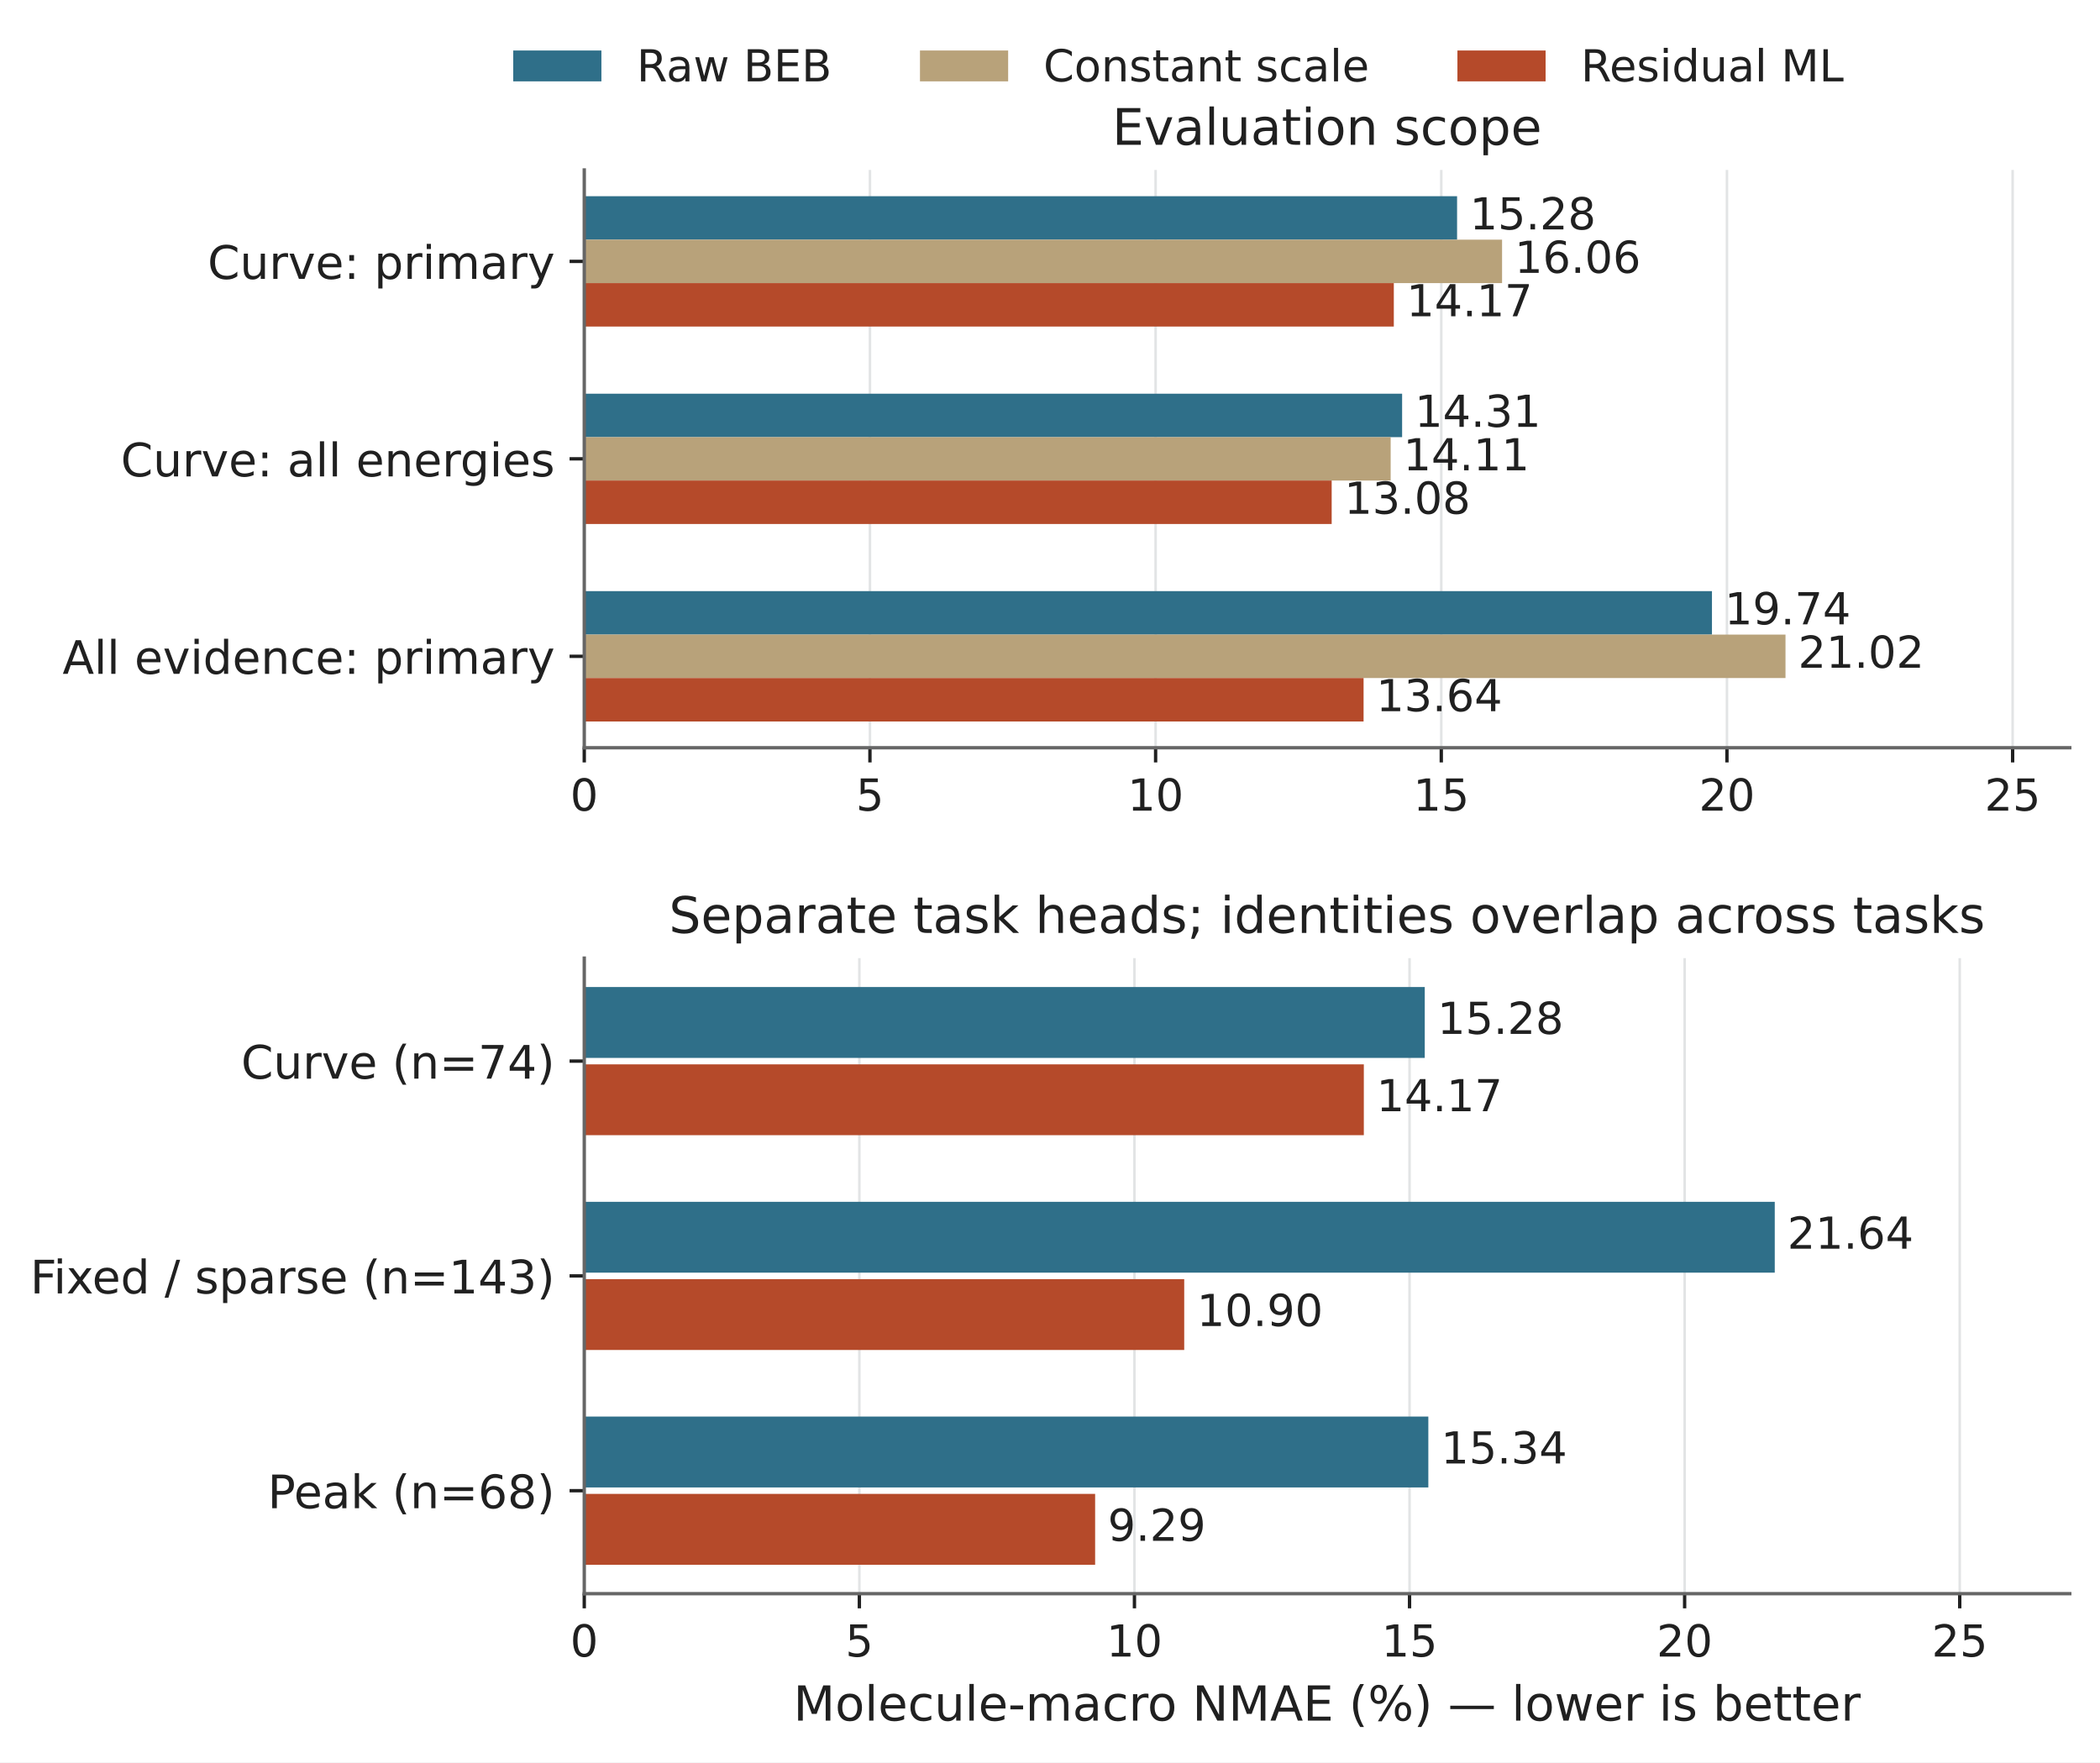
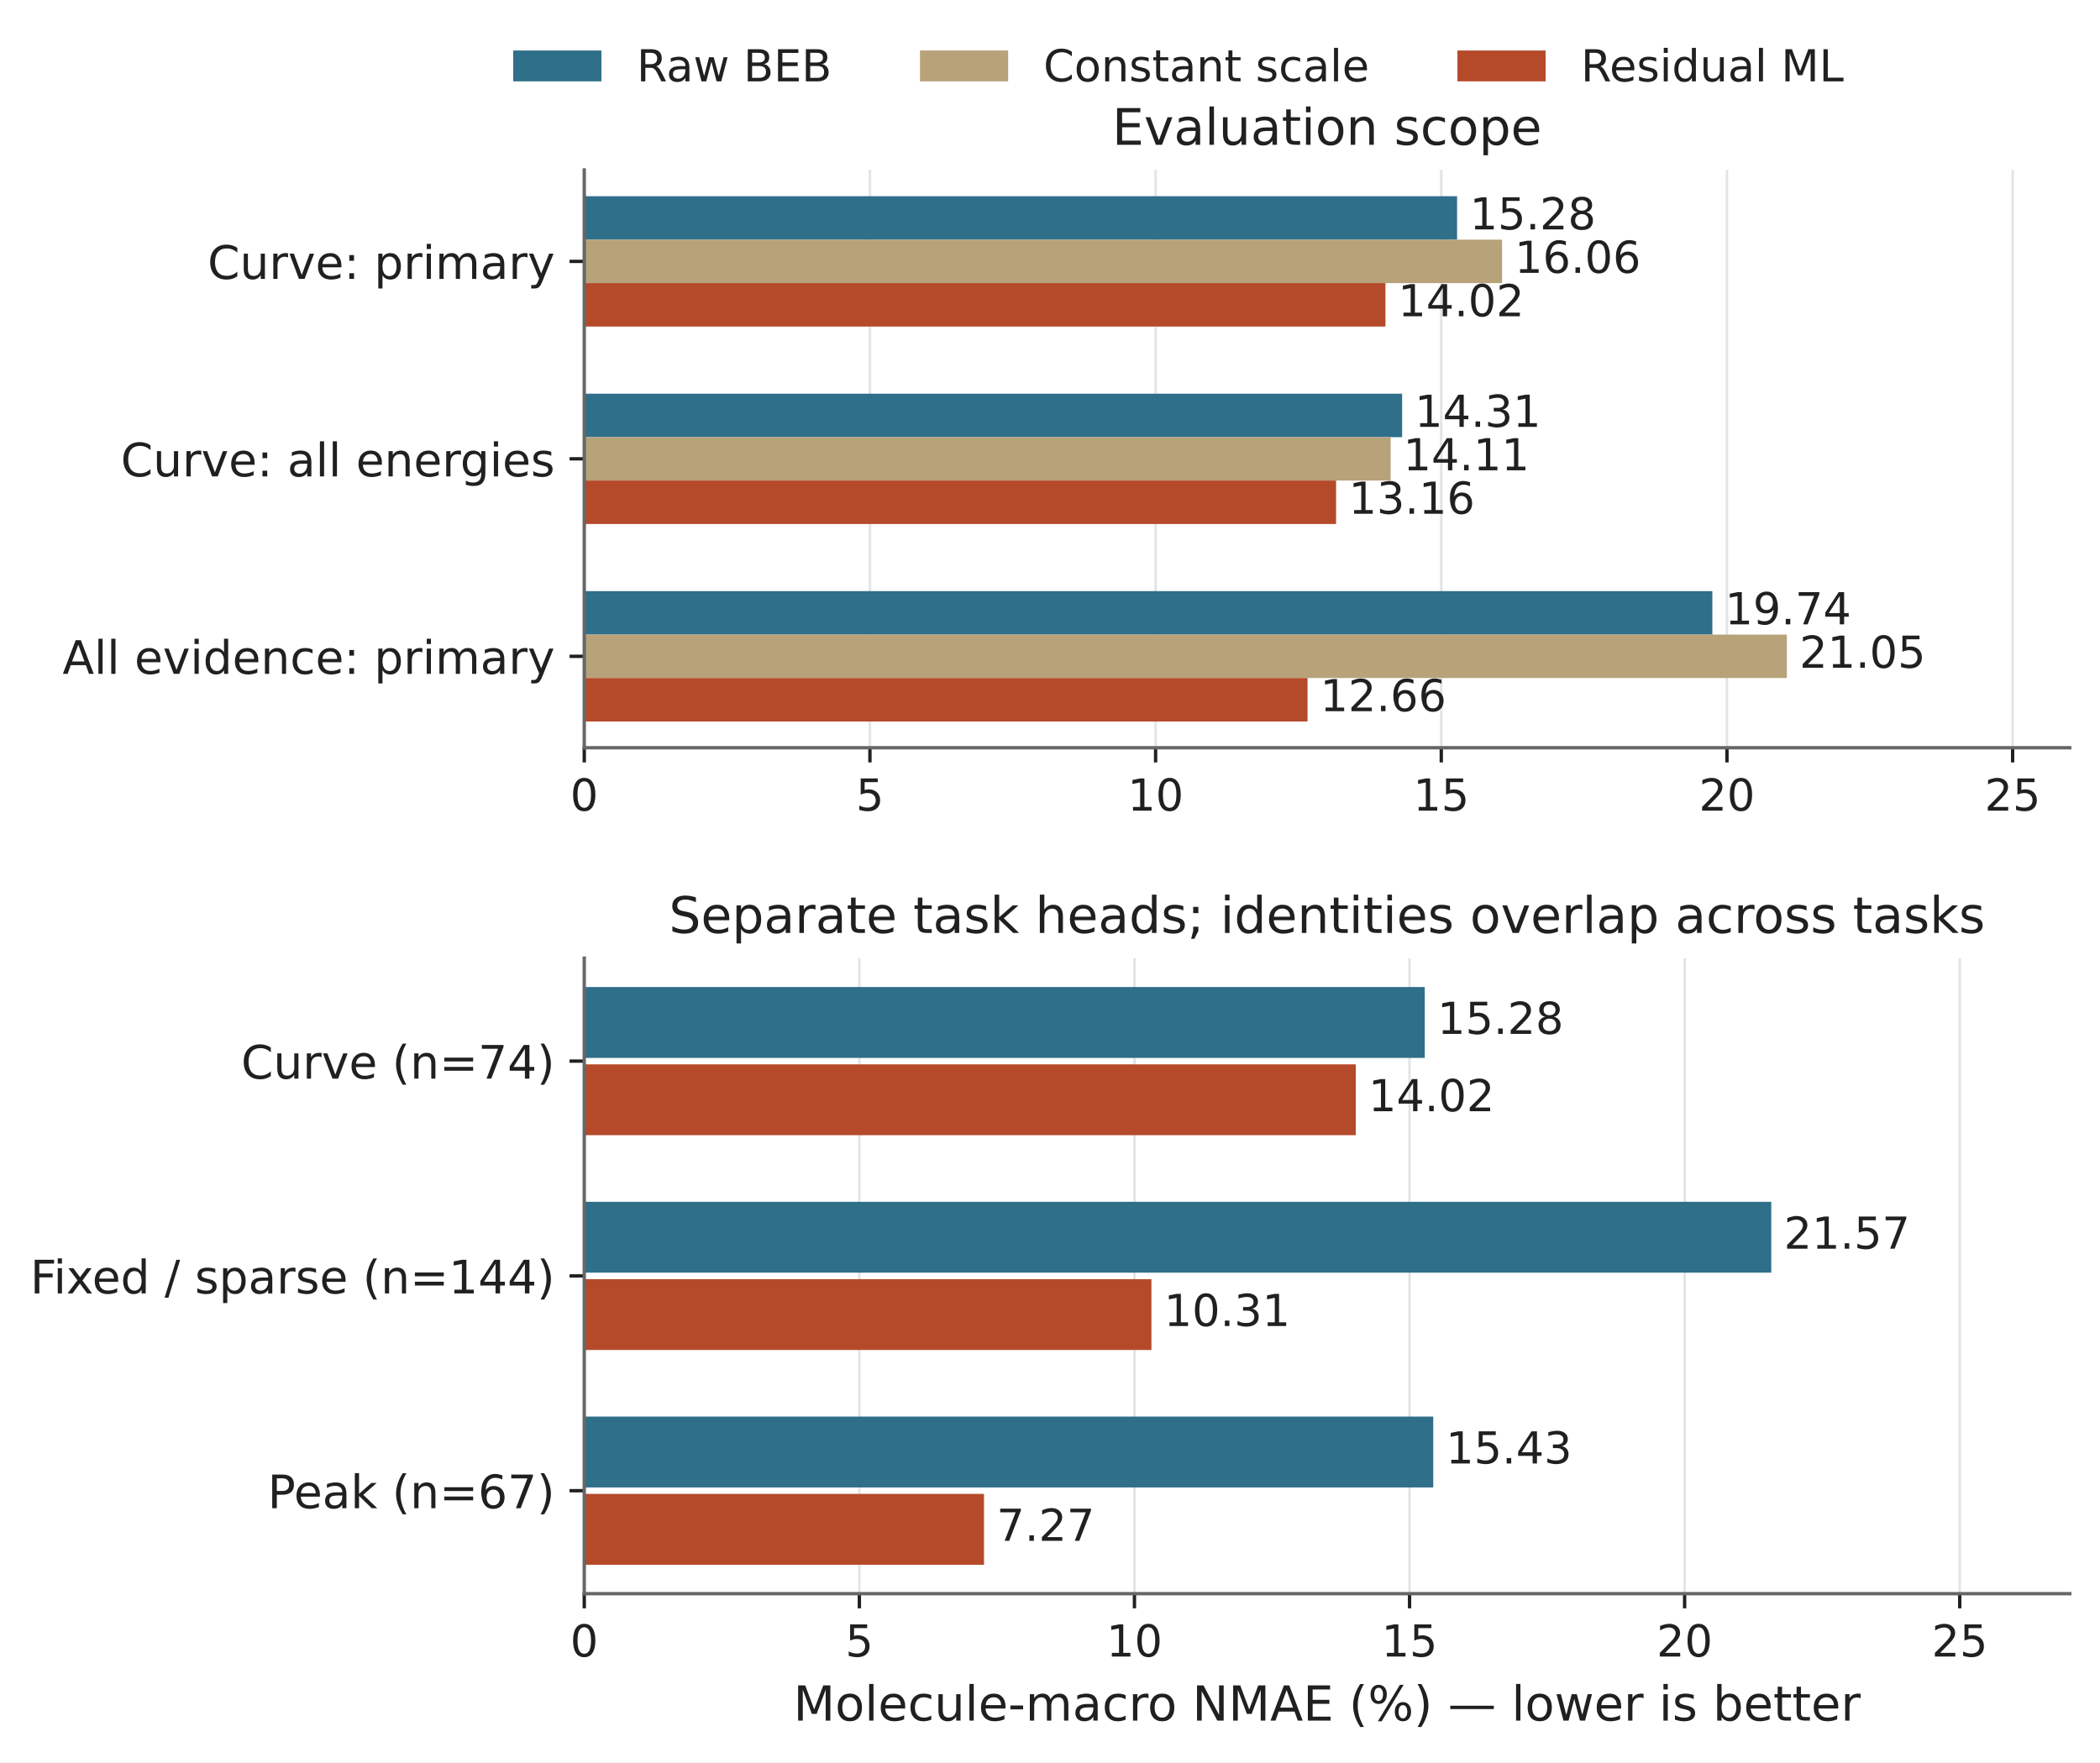
<svg xmlns="http://www.w3.org/2000/svg" xmlns:xlink="http://www.w3.org/1999/xlink" width="500.119pt" height="419.772pt" viewBox="0 0 500.119 419.772" version="1.1">
  <defs>
    <style type="text/css">*{stroke-linejoin: round; stroke-linecap: butt}</style>
  </defs>
  <g id="figure_1">
    <g id="patch_1">
      <path d="M 0 419.772  L 500.119 419.772  L 500.119 0  L 0 0  z " style="fill: #ffffff" />
    </g>
    <g id="axes_1">
      <g id="patch_2">
        <path d="M 139.143 178.09  L 492.919 178.09  L 492.919 40.481  L 139.143 40.481  z " style="fill: #ffffff" />
      </g>
      <g id="matplotlib.axis_1">
        <g id="xtick_1">
          <g id="line2d_1">
-             <path d="M 139.143 178.09  L 139.143 40.481  " clip-path="url(#pd25c24ad76)" style="fill: none; stroke: #e2e4e5; stroke-width: 0.6; stroke-linecap: square" />
+             <path d="M 139.143 178.09  L 139.143 40.481  " clip-path="url(#pb28ae13808)" style="fill: none; stroke: #e2e4e5; stroke-width: 0.6; stroke-linecap: square" />
          </g>
          <g id="line2d_2">
            <defs>
-               <path id="mb9a64d0f12" d="M 0 0  L 0 3.5  " style="stroke: #202020; stroke-width: 0.8" />
+               <path id="m0d3d7574c9" d="M 0 0  L 0 3.5  " style="stroke: #202020; stroke-width: 0.8" />
            </defs>
            <g>
-               <use xlink:href="#mb9a64d0f12" x="139.143" y="178.09" style="fill: #202020; stroke: #202020; stroke-width: 0.8" />
+               <use xlink:href="#m0d3d7574c9" x="139.143" y="178.09" style="fill: #202020; stroke: #202020; stroke-width: 0.8" />
            </g>
          </g>
          <g id="text_1">
            <text style="font-size: 10.5px; font-family: 'DejaVu Sans'; text-anchor: middle; fill: #202020" x="139.143" y="193.068" transform="rotate(-0 139.1428 193.0677)">0</text>
          </g>
        </g>
        <g id="xtick_2">
          <g id="line2d_3">
-             <path d="M 207.177 178.09  L 207.177 40.481  " clip-path="url(#pd25c24ad76)" style="fill: none; stroke: #e2e4e5; stroke-width: 0.6; stroke-linecap: square" />
+             <path d="M 207.177 178.09  L 207.177 40.481  " clip-path="url(#pb28ae13808)" style="fill: none; stroke: #e2e4e5; stroke-width: 0.6; stroke-linecap: square" />
          </g>
          <g id="line2d_4">
            <g>
-               <use xlink:href="#mb9a64d0f12" x="207.177" y="178.09" style="fill: #202020; stroke: #202020; stroke-width: 0.8" />
+               <use xlink:href="#m0d3d7574c9" x="207.177" y="178.09" style="fill: #202020; stroke: #202020; stroke-width: 0.8" />
            </g>
          </g>
          <g id="text_2">
            <text style="font-size: 10.5px; font-family: 'DejaVu Sans'; text-anchor: middle; fill: #202020" x="207.177" y="193.068" transform="rotate(-0 207.1767 193.0677)">5</text>
          </g>
        </g>
        <g id="xtick_3">
          <g id="line2d_5">
-             <path d="M 275.211 178.09  L 275.211 40.481  " clip-path="url(#pd25c24ad76)" style="fill: none; stroke: #e2e4e5; stroke-width: 0.6; stroke-linecap: square" />
+             <path d="M 275.211 178.09  L 275.211 40.481  " clip-path="url(#pb28ae13808)" style="fill: none; stroke: #e2e4e5; stroke-width: 0.6; stroke-linecap: square" />
          </g>
          <g id="line2d_6">
            <g>
-               <use xlink:href="#mb9a64d0f12" x="275.211" y="178.09" style="fill: #202020; stroke: #202020; stroke-width: 0.8" />
+               <use xlink:href="#m0d3d7574c9" x="275.211" y="178.09" style="fill: #202020; stroke: #202020; stroke-width: 0.8" />
            </g>
          </g>
          <g id="text_3">
            <text style="font-size: 10.5px; font-family: 'DejaVu Sans'; text-anchor: middle; fill: #202020" x="275.211" y="193.068" transform="rotate(-0 275.2106 193.0677)">10</text>
          </g>
        </g>
        <g id="xtick_4">
          <g id="line2d_7">
-             <path d="M 343.244 178.09  L 343.244 40.481  " clip-path="url(#pd25c24ad76)" style="fill: none; stroke: #e2e4e5; stroke-width: 0.6; stroke-linecap: square" />
+             <path d="M 343.244 178.09  L 343.244 40.481  " clip-path="url(#pb28ae13808)" style="fill: none; stroke: #e2e4e5; stroke-width: 0.6; stroke-linecap: square" />
          </g>
          <g id="line2d_8">
            <g>
-               <use xlink:href="#mb9a64d0f12" x="343.244" y="178.09" style="fill: #202020; stroke: #202020; stroke-width: 0.8" />
+               <use xlink:href="#m0d3d7574c9" x="343.244" y="178.09" style="fill: #202020; stroke: #202020; stroke-width: 0.8" />
            </g>
          </g>
          <g id="text_4">
            <text style="font-size: 10.5px; font-family: 'DejaVu Sans'; text-anchor: middle; fill: #202020" x="343.244" y="193.068" transform="rotate(-0 343.2445 193.0677)">15</text>
          </g>
        </g>
        <g id="xtick_5">
          <g id="line2d_9">
-             <path d="M 411.278 178.09  L 411.278 40.481  " clip-path="url(#pd25c24ad76)" style="fill: none; stroke: #e2e4e5; stroke-width: 0.6; stroke-linecap: square" />
+             <path d="M 411.278 178.09  L 411.278 40.481  " clip-path="url(#pb28ae13808)" style="fill: none; stroke: #e2e4e5; stroke-width: 0.6; stroke-linecap: square" />
          </g>
          <g id="line2d_10">
            <g>
-               <use xlink:href="#mb9a64d0f12" x="411.278" y="178.09" style="fill: #202020; stroke: #202020; stroke-width: 0.8" />
+               <use xlink:href="#m0d3d7574c9" x="411.278" y="178.09" style="fill: #202020; stroke: #202020; stroke-width: 0.8" />
            </g>
          </g>
          <g id="text_5">
            <text style="font-size: 10.5px; font-family: 'DejaVu Sans'; text-anchor: middle; fill: #202020" x="411.278" y="193.068" transform="rotate(-0 411.2784 193.0677)">20</text>
          </g>
        </g>
        <g id="xtick_6">
          <g id="line2d_11">
-             <path d="M 479.312 178.09  L 479.312 40.481  " clip-path="url(#pd25c24ad76)" style="fill: none; stroke: #e2e4e5; stroke-width: 0.6; stroke-linecap: square" />
+             <path d="M 479.312 178.09  L 479.312 40.481  " clip-path="url(#pb28ae13808)" style="fill: none; stroke: #e2e4e5; stroke-width: 0.6; stroke-linecap: square" />
          </g>
          <g id="line2d_12">
            <g>
-               <use xlink:href="#mb9a64d0f12" x="479.312" y="178.09" style="fill: #202020; stroke: #202020; stroke-width: 0.8" />
+               <use xlink:href="#m0d3d7574c9" x="479.312" y="178.09" style="fill: #202020; stroke: #202020; stroke-width: 0.8" />
            </g>
          </g>
          <g id="text_6">
            <text style="font-size: 10.5px; font-family: 'DejaVu Sans'; text-anchor: middle; fill: #202020" x="479.312" y="193.068" transform="rotate(-0 479.3123 193.0677)">25</text>
          </g>
        </g>
      </g>
      <g id="matplotlib.axis_2">
        <g id="ytick_1">
          <g id="line2d_13">
            <defs>
-               <path id="m45966c750b" d="M 0 0  L -3.5 0  " style="stroke: #202020; stroke-width: 0.8" />
+               <path id="mb470e62942" d="M 0 0  L -3.5 0  " style="stroke: #202020; stroke-width: 0.8" />
            </defs>
            <g>
-               <use xlink:href="#m45966c750b" x="139.143" y="62.256" style="fill: #202020; stroke: #202020; stroke-width: 0.8" />
+               <use xlink:href="#mb470e62942" x="139.143" y="62.256" style="fill: #202020; stroke: #202020; stroke-width: 0.8" />
            </g>
          </g>
          <g id="text_7">
            <text style="font-size: 11px; font-family: 'DejaVu Sans'; text-anchor: end; fill: #202020" x="132.143" y="66.435" transform="rotate(-0 132.1428 66.43466)">Curve: primary</text>
          </g>
        </g>
        <g id="ytick_2">
          <g id="line2d_14">
            <g>
-               <use xlink:href="#m45966c750b" x="139.143" y="109.285" style="fill: #202020; stroke: #202020; stroke-width: 0.8" />
+               <use xlink:href="#mb470e62942" x="139.143" y="109.285" style="fill: #202020; stroke: #202020; stroke-width: 0.8" />
            </g>
          </g>
          <g id="text_8">
            <text style="font-size: 11px; font-family: 'DejaVu Sans'; text-anchor: end; fill: #202020" x="132.143" y="113.465" transform="rotate(-0 132.1428 113.4646)">Curve: all energies</text>
          </g>
        </g>
        <g id="ytick_3">
          <g id="line2d_15">
            <g>
-               <use xlink:href="#m45966c750b" x="139.143" y="156.315" style="fill: #202020; stroke: #202020; stroke-width: 0.8" />
+               <use xlink:href="#mb470e62942" x="139.143" y="156.315" style="fill: #202020; stroke: #202020; stroke-width: 0.8" />
            </g>
          </g>
          <g id="text_9">
            <text style="font-size: 11px; font-family: 'DejaVu Sans'; text-anchor: end; fill: #202020" x="132.143" y="160.494" transform="rotate(-0 132.1428 160.4945)">All evidence: primary</text>
          </g>
        </g>
      </g>
      <g id="patch_3">
-         <path d="M 139.143 46.736  L 347.006 46.736  L 347.006 57.082  L 139.143 57.082  z " clip-path="url(#pd25c24ad76)" style="fill: #2f6f89" />
+         <path d="M 139.143 46.736  L 347.006 46.736  L 347.006 57.082  L 139.143 57.082  z " clip-path="url(#pb28ae13808)" style="fill: #2f6f89" />
      </g>
      <g id="patch_4">
-         <path d="M 139.143 93.766  L 333.917 93.766  L 333.917 104.112  L 139.143 104.112  z " clip-path="url(#pd25c24ad76)" style="fill: #2f6f89" />
+         <path d="M 139.143 93.766  L 333.917 93.766  L 333.917 104.112  L 139.143 104.112  z " clip-path="url(#pb28ae13808)" style="fill: #2f6f89" />
      </g>
      <g id="patch_5">
-         <path d="M 139.143 140.795  L 407.707 140.795  L 407.707 151.142  L 139.143 151.142  z " clip-path="url(#pd25c24ad76)" style="fill: #2f6f89" />
+         <path d="M 139.143 140.795  L 407.802 140.795  L 407.802 151.142  L 139.143 151.142  z " clip-path="url(#pb28ae13808)" style="fill: #2f6f89" />
      </g>
      <g id="patch_6">
-         <path d="M 139.143 57.082  L 357.72 57.082  L 357.72 67.429  L 139.143 67.429  z " clip-path="url(#pd25c24ad76)" style="fill: #b8a27a" />
+         <path d="M 139.143 57.082  L 357.72 57.082  L 357.72 67.429  L 139.143 67.429  z " clip-path="url(#pb28ae13808)" style="fill: #b8a27a" />
      </g>
      <g id="patch_7">
-         <path d="M 139.143 104.112  L 331.189 104.112  L 331.189 114.459  L 139.143 114.459  z " clip-path="url(#pd25c24ad76)" style="fill: #b8a27a" />
+         <path d="M 139.143 104.112  L 331.189 104.112  L 331.189 114.459  L 139.143 114.459  z " clip-path="url(#pb28ae13808)" style="fill: #b8a27a" />
      </g>
      <g id="patch_8">
-         <path d="M 139.143 151.142  L 425.219 151.142  L 425.219 161.489  L 139.143 161.489  z " clip-path="url(#pd25c24ad76)" style="fill: #b8a27a" />
+         <path d="M 139.143 151.142  L 425.547 151.142  L 425.547 161.489  L 139.143 161.489  z " clip-path="url(#pb28ae13808)" style="fill: #b8a27a" />
      </g>
      <g id="patch_9">
-         <path d="M 139.143 67.429  L 331.939 67.429  L 331.939 77.775  L 139.143 77.775  z " clip-path="url(#pd25c24ad76)" style="fill: #b54a2a" />
+         <path d="M 139.143 67.429  L 329.95 67.429  L 329.95 77.775  L 139.143 77.775  z " clip-path="url(#pb28ae13808)" style="fill: #b54a2a" />
      </g>
      <g id="patch_10">
-         <path d="M 139.143 114.459  L 317.142 114.459  L 317.142 124.805  L 139.143 124.805  z " clip-path="url(#pd25c24ad76)" style="fill: #b54a2a" />
+         <path d="M 139.143 114.459  L 318.19 114.459  L 318.19 124.805  L 139.143 124.805  z " clip-path="url(#pb28ae13808)" style="fill: #b54a2a" />
      </g>
      <g id="patch_11">
-         <path d="M 139.143 161.489  L 324.738 161.489  L 324.738 171.835  L 139.143 171.835  z " clip-path="url(#pd25c24ad76)" style="fill: #b54a2a" />
+         <path d="M 139.143 161.489  L 311.393 161.489  L 311.393 171.835  L 139.143 171.835  z " clip-path="url(#pb28ae13808)" style="fill: #b54a2a" />
      </g>
      <g id="patch_12">
        <path d="M 139.143 178.09  L 139.143 40.481  " style="fill: none; stroke: #666666; stroke-width: 0.8; stroke-linejoin: miter; stroke-linecap: square" />
      </g>
      <g id="patch_13">
        <path d="M 139.143 178.09  L 492.919 178.09  " style="fill: none; stroke: #666666; stroke-width: 0.8; stroke-linejoin: miter; stroke-linecap: square" />
      </g>
      <g id="text_10">
        <text style="font-size: 10.5px; font-family: 'DejaVu Sans'; text-anchor: start; fill: #202020" x="350.006" y="54.636" transform="rotate(-0 350.0058 54.63647)">15.28</text>
      </g>
      <g id="text_11">
        <text style="font-size: 10.5px; font-family: 'DejaVu Sans'; text-anchor: start; fill: #202020" x="336.917" y="101.666" transform="rotate(-0 336.9167 101.6664)">14.31</text>
      </g>
      <g id="text_12">
-         <text style="font-size: 10.5px; font-family: 'DejaVu Sans'; text-anchor: start; fill: #202020" x="410.707" y="148.696" transform="rotate(-0 410.7071 148.6963)">19.74</text>
+         <text style="font-size: 10.5px; font-family: 'DejaVu Sans'; text-anchor: start; fill: #202020" x="410.802" y="148.696" transform="rotate(-0 410.8016 148.6963)">19.74</text>
      </g>
      <g id="text_13">
        <text style="font-size: 10.5px; font-family: 'DejaVu Sans'; text-anchor: start; fill: #202020" x="360.72" y="64.983" transform="rotate(-0 360.7201 64.98305)">16.06</text>
      </g>
      <g id="text_14">
        <text style="font-size: 10.5px; font-family: 'DejaVu Sans'; text-anchor: start; fill: #202020" x="334.189" y="112.013" transform="rotate(-0 334.1891 112.013)">14.11</text>
      </g>
      <g id="text_15">
-         <text style="font-size: 10.5px; font-family: 'DejaVu Sans'; text-anchor: start; fill: #202020" x="428.219" y="159.043" transform="rotate(-0 428.2189 159.0429)">21.02</text>
+         <text style="font-size: 10.5px; font-family: 'DejaVu Sans'; text-anchor: start; fill: #202020" x="428.547" y="159.043" transform="rotate(-0 428.5467 159.0429)">21.05</text>
      </g>
      <g id="text_16">
-         <text style="font-size: 10.5px; font-family: 'DejaVu Sans'; text-anchor: start; fill: #202020" x="334.939" y="75.33" transform="rotate(-0 334.9386 75.32964)">14.17</text>
+         <text style="font-size: 10.5px; font-family: 'DejaVu Sans'; text-anchor: start; fill: #202020" x="332.95" y="75.33" transform="rotate(-0 332.9502 75.32964)">14.02</text>
      </g>
      <g id="text_17">
-         <text style="font-size: 10.5px; font-family: 'DejaVu Sans'; text-anchor: start; fill: #202020" x="320.142" y="122.36" transform="rotate(-0 320.1419 122.3595)">13.08</text>
+         <text style="font-size: 10.5px; font-family: 'DejaVu Sans'; text-anchor: start; fill: #202020" x="321.19" y="122.36" transform="rotate(-0 321.1899 122.3595)">13.16</text>
      </g>
      <g id="text_18">
-         <text style="font-size: 10.5px; font-family: 'DejaVu Sans'; text-anchor: start; fill: #202020" x="327.738" y="169.389" transform="rotate(-0 327.7379 169.3895)">13.64</text>
+         <text style="font-size: 10.5px; font-family: 'DejaVu Sans'; text-anchor: start; fill: #202020" x="314.393" y="169.389" transform="rotate(-0 314.3926 169.3895)">12.66</text>
      </g>
      <g id="text_19">
        <text style="font-size: 12px; font-family: 'DejaVu Sans'; text-anchor: middle; fill: #202020" x="316.031" y="34.481" transform="rotate(-0 316.0309 34.48067)">Evaluation scope</text>
      </g>
      <g id="legend_1">
        <g id="patch_14">
          <path d="M 122.227 19.378  L 143.227 19.378  L 143.227 12.028  L 122.227 12.028  z " style="fill: #2f6f89" />
        </g>
        <g id="text_20">
          <text style="font-size: 10.5px; font-family: 'DejaVu Sans'; text-anchor: start; fill: #202020" x="151.627" y="19.378" transform="rotate(-0 151.6272 19.37836)">Raw BEB</text>
        </g>
        <g id="patch_15">
          <path d="M 219.093 19.378  L 240.093 19.378  L 240.093 12.028  L 219.093 12.028  z " style="fill: #b8a27a" />
        </g>
        <g id="text_21">
          <text style="font-size: 10.5px; font-family: 'DejaVu Sans'; text-anchor: start; fill: #202020" x="248.493" y="19.378" transform="rotate(-0 248.493 19.37836)">Constant scale</text>
        </g>
        <g id="patch_16">
          <path d="M 347.088 19.378  L 368.088 19.378  L 368.088 12.028  L 347.088 12.028  z " style="fill: #b54a2a" />
        </g>
        <g id="text_22">
          <text style="font-size: 10.5px; font-family: 'DejaVu Sans'; text-anchor: start; fill: #202020" x="376.488" y="19.378" transform="rotate(-0 376.488 19.37836)">Residual ML</text>
        </g>
      </g>
    </g>
    <g id="axes_2">
      <g id="patch_17">
        <path d="M 139.143 379.571  L 492.919 379.571  L 492.919 228.2  L 139.143 228.2  z " style="fill: #ffffff" />
      </g>
      <g id="matplotlib.axis_3">
        <g id="xtick_7">
          <g id="line2d_16">
-             <path d="M 139.143 379.571  L 139.143 228.2  " clip-path="url(#p2de50b03fd)" style="fill: none; stroke: #e2e4e5; stroke-width: 0.6; stroke-linecap: square" />
+             <path d="M 139.143 379.571  L 139.143 228.2  " clip-path="url(#pf5f6b10da3)" style="fill: none; stroke: #e2e4e5; stroke-width: 0.6; stroke-linecap: square" />
          </g>
          <g id="line2d_17">
            <g>
-               <use xlink:href="#mb9a64d0f12" x="139.143" y="379.571" style="fill: #202020; stroke: #202020; stroke-width: 0.8" />
+               <use xlink:href="#m0d3d7574c9" x="139.143" y="379.571" style="fill: #202020; stroke: #202020; stroke-width: 0.8" />
            </g>
          </g>
          <g id="text_23">
            <text style="font-size: 10.5px; font-family: 'DejaVu Sans'; text-anchor: middle; fill: #202020" x="139.143" y="394.548" transform="rotate(-0 139.1428 394.5482)">0</text>
          </g>
        </g>
        <g id="xtick_8">
          <g id="line2d_18">
-             <path d="M 204.657 379.571  L 204.657 228.2  " clip-path="url(#p2de50b03fd)" style="fill: none; stroke: #e2e4e5; stroke-width: 0.6; stroke-linecap: square" />
+             <path d="M 204.657 379.571  L 204.657 228.2  " clip-path="url(#pf5f6b10da3)" style="fill: none; stroke: #e2e4e5; stroke-width: 0.6; stroke-linecap: square" />
          </g>
          <g id="line2d_19">
            <g>
-               <use xlink:href="#mb9a64d0f12" x="204.657" y="379.571" style="fill: #202020; stroke: #202020; stroke-width: 0.8" />
+               <use xlink:href="#m0d3d7574c9" x="204.657" y="379.571" style="fill: #202020; stroke: #202020; stroke-width: 0.8" />
            </g>
          </g>
          <g id="text_24">
            <text style="font-size: 10.5px; font-family: 'DejaVu Sans'; text-anchor: middle; fill: #202020" x="204.657" y="394.548" transform="rotate(-0 204.6569 394.5482)">5</text>
          </g>
        </g>
        <g id="xtick_9">
          <g id="line2d_20">
-             <path d="M 270.171 379.571  L 270.171 228.2  " clip-path="url(#p2de50b03fd)" style="fill: none; stroke: #e2e4e5; stroke-width: 0.6; stroke-linecap: square" />
+             <path d="M 270.171 379.571  L 270.171 228.2  " clip-path="url(#pf5f6b10da3)" style="fill: none; stroke: #e2e4e5; stroke-width: 0.6; stroke-linecap: square" />
          </g>
          <g id="line2d_21">
            <g>
-               <use xlink:href="#mb9a64d0f12" x="270.171" y="379.571" style="fill: #202020; stroke: #202020; stroke-width: 0.8" />
+               <use xlink:href="#m0d3d7574c9" x="270.171" y="379.571" style="fill: #202020; stroke: #202020; stroke-width: 0.8" />
            </g>
          </g>
          <g id="text_25">
            <text style="font-size: 10.5px; font-family: 'DejaVu Sans'; text-anchor: middle; fill: #202020" x="270.171" y="394.548" transform="rotate(-0 270.1711 394.5482)">10</text>
          </g>
        </g>
        <g id="xtick_10">
          <g id="line2d_22">
-             <path d="M 335.685 379.571  L 335.685 228.2  " clip-path="url(#p2de50b03fd)" style="fill: none; stroke: #e2e4e5; stroke-width: 0.6; stroke-linecap: square" />
+             <path d="M 335.685 379.571  L 335.685 228.2  " clip-path="url(#pf5f6b10da3)" style="fill: none; stroke: #e2e4e5; stroke-width: 0.6; stroke-linecap: square" />
          </g>
          <g id="line2d_23">
            <g>
-               <use xlink:href="#mb9a64d0f12" x="335.685" y="379.571" style="fill: #202020; stroke: #202020; stroke-width: 0.8" />
+               <use xlink:href="#m0d3d7574c9" x="335.685" y="379.571" style="fill: #202020; stroke: #202020; stroke-width: 0.8" />
            </g>
          </g>
          <g id="text_26">
            <text style="font-size: 10.5px; font-family: 'DejaVu Sans'; text-anchor: middle; fill: #202020" x="335.685" y="394.548" transform="rotate(-0 335.6852 394.5482)">15</text>
          </g>
        </g>
        <g id="xtick_11">
          <g id="line2d_24">
-             <path d="M 401.199 379.571  L 401.199 228.2  " clip-path="url(#p2de50b03fd)" style="fill: none; stroke: #e2e4e5; stroke-width: 0.6; stroke-linecap: square" />
+             <path d="M 401.199 379.571  L 401.199 228.2  " clip-path="url(#pf5f6b10da3)" style="fill: none; stroke: #e2e4e5; stroke-width: 0.6; stroke-linecap: square" />
          </g>
          <g id="line2d_25">
            <g>
-               <use xlink:href="#mb9a64d0f12" x="401.199" y="379.571" style="fill: #202020; stroke: #202020; stroke-width: 0.8" />
+               <use xlink:href="#m0d3d7574c9" x="401.199" y="379.571" style="fill: #202020; stroke: #202020; stroke-width: 0.8" />
            </g>
          </g>
          <g id="text_27">
            <text style="font-size: 10.5px; font-family: 'DejaVu Sans'; text-anchor: middle; fill: #202020" x="401.199" y="394.548" transform="rotate(-0 401.1993 394.5482)">20</text>
          </g>
        </g>
        <g id="xtick_12">
          <g id="line2d_26">
-             <path d="M 466.713 379.571  L 466.713 228.2  " clip-path="url(#p2de50b03fd)" style="fill: none; stroke: #e2e4e5; stroke-width: 0.6; stroke-linecap: square" />
+             <path d="M 466.713 379.571  L 466.713 228.2  " clip-path="url(#pf5f6b10da3)" style="fill: none; stroke: #e2e4e5; stroke-width: 0.6; stroke-linecap: square" />
          </g>
          <g id="line2d_27">
            <g>
-               <use xlink:href="#mb9a64d0f12" x="466.713" y="379.571" style="fill: #202020; stroke: #202020; stroke-width: 0.8" />
+               <use xlink:href="#m0d3d7574c9" x="466.713" y="379.571" style="fill: #202020; stroke: #202020; stroke-width: 0.8" />
            </g>
          </g>
          <g id="text_28">
            <text style="font-size: 10.5px; font-family: 'DejaVu Sans'; text-anchor: middle; fill: #202020" x="466.713" y="394.548" transform="rotate(-0 466.7134 394.5482)">25</text>
          </g>
        </g>
        <g id="text_29">
          <text style="font-size: 11.5px; font-family: 'DejaVu Sans'; text-anchor: middle; fill: #202020" x="316.031" y="409.809" transform="rotate(-0 316.0309 409.8089)">Molecule-macro NMAE (%) — lower is better</text>
        </g>
      </g>
      <g id="matplotlib.axis_4">
        <g id="ytick_4">
          <g id="line2d_28">
            <g>
-               <use xlink:href="#m45966c750b" x="139.143" y="252.729" style="fill: #202020; stroke: #202020; stroke-width: 0.8" />
+               <use xlink:href="#mb470e62942" x="139.143" y="252.729" style="fill: #202020; stroke: #202020; stroke-width: 0.8" />
            </g>
          </g>
          <g id="text_30">
            <text style="font-size: 11px; font-family: 'DejaVu Sans'; text-anchor: end; fill: #202020" x="132.143" y="256.908" transform="rotate(-0 132.1428 256.9082)">Curve (n=74)</text>
          </g>
        </g>
        <g id="ytick_5">
          <g id="line2d_29">
            <g>
-               <use xlink:href="#m45966c750b" x="139.143" y="303.885" style="fill: #202020; stroke: #202020; stroke-width: 0.8" />
+               <use xlink:href="#mb470e62942" x="139.143" y="303.885" style="fill: #202020; stroke: #202020; stroke-width: 0.8" />
            </g>
          </g>
          <g id="text_31">
-             <text style="font-size: 11px; font-family: 'DejaVu Sans'; text-anchor: end; fill: #202020" x="132.143" y="308.065" transform="rotate(-0 132.1428 308.0646)">Fixed / sparse (n=143)</text>
+             <text style="font-size: 11px; font-family: 'DejaVu Sans'; text-anchor: end; fill: #202020" x="132.143" y="308.065" transform="rotate(-0 132.1428 308.0646)">Fixed / sparse (n=144)</text>
          </g>
        </g>
        <g id="ytick_6">
          <g id="line2d_30">
            <g>
-               <use xlink:href="#m45966c750b" x="139.143" y="355.041" style="fill: #202020; stroke: #202020; stroke-width: 0.8" />
+               <use xlink:href="#mb470e62942" x="139.143" y="355.041" style="fill: #202020; stroke: #202020; stroke-width: 0.8" />
            </g>
          </g>
          <g id="text_32">
-             <text style="font-size: 11px; font-family: 'DejaVu Sans'; text-anchor: end; fill: #202020" x="132.143" y="359.221" transform="rotate(-0 132.1428 359.2205)">Peak (n=68)</text>
+             <text style="font-size: 11px; font-family: 'DejaVu Sans'; text-anchor: end; fill: #202020" x="132.143" y="359.221" transform="rotate(-0 132.1428 359.2205)">Peak (n=67)</text>
          </g>
        </g>
      </g>
      <g id="patch_18">
-         <path d="M 139.143 235.081  L 339.307 235.081  L 339.307 251.962  L 139.143 251.962  z " clip-path="url(#p2de50b03fd)" style="fill: #2f6f89" />
+         <path d="M 139.143 235.081  L 339.307 235.081  L 339.307 251.962  L 139.143 251.962  z " clip-path="url(#pf5f6b10da3)" style="fill: #2f6f89" />
      </g>
      <g id="patch_19">
-         <path d="M 139.143 286.237  L 422.662 286.237  L 422.662 303.118  L 139.143 303.118  z " clip-path="url(#p2de50b03fd)" style="fill: #2f6f89" />
+         <path d="M 139.143 286.237  L 421.831 286.237  L 421.831 303.118  L 139.143 303.118  z " clip-path="url(#pf5f6b10da3)" style="fill: #2f6f89" />
      </g>
      <g id="patch_20">
-         <path d="M 139.143 337.393  L 340.161 337.393  L 340.161 354.274  L 139.143 354.274  z " clip-path="url(#p2de50b03fd)" style="fill: #2f6f89" />
+         <path d="M 139.143 337.393  L 341.331 337.393  L 341.331 354.274  L 139.143 354.274  z " clip-path="url(#pf5f6b10da3)" style="fill: #2f6f89" />
      </g>
      <g id="patch_21">
-         <path d="M 139.143 253.497  L 324.798 253.497  L 324.798 270.378  L 139.143 270.378  z " clip-path="url(#p2de50b03fd)" style="fill: #b54a2a" />
+         <path d="M 139.143 253.497  L 322.883 253.497  L 322.883 270.378  L 139.143 270.378  z " clip-path="url(#pf5f6b10da3)" style="fill: #b54a2a" />
      </g>
      <g id="patch_22">
-         <path d="M 139.143 304.653  L 282.024 304.653  L 282.024 321.534  L 139.143 321.534  z " clip-path="url(#p2de50b03fd)" style="fill: #b54a2a" />
+         <path d="M 139.143 304.653  L 274.216 304.653  L 274.216 321.534  L 139.143 321.534  z " clip-path="url(#pf5f6b10da3)" style="fill: #b54a2a" />
      </g>
      <g id="patch_23">
-         <path d="M 139.143 355.809  L 260.807 355.809  L 260.807 372.69  L 139.143 372.69  z " clip-path="url(#p2de50b03fd)" style="fill: #b54a2a" />
+         <path d="M 139.143 355.809  L 234.344 355.809  L 234.344 372.69  L 139.143 372.69  z " clip-path="url(#pf5f6b10da3)" style="fill: #b54a2a" />
      </g>
      <g id="patch_24">
        <path d="M 139.143 379.571  L 139.143 228.2  " style="fill: none; stroke: #666666; stroke-width: 0.8; stroke-linejoin: miter; stroke-linecap: square" />
      </g>
      <g id="patch_25">
        <path d="M 139.143 379.571  L 492.919 379.571  " style="fill: none; stroke: #666666; stroke-width: 0.8; stroke-linejoin: miter; stroke-linecap: square" />
      </g>
      <g id="text_33">
        <text style="font-size: 10.5px; font-family: 'DejaVu Sans'; text-anchor: start; fill: #202020" x="342.307" y="246.249" transform="rotate(-0 342.3072 246.2489)">15.28</text>
      </g>
      <g id="text_34">
-         <text style="font-size: 10.5px; font-family: 'DejaVu Sans'; text-anchor: start; fill: #202020" x="425.662" y="297.405" transform="rotate(-0 425.6623 297.4049)">21.64</text>
+         <text style="font-size: 10.5px; font-family: 'DejaVu Sans'; text-anchor: start; fill: #202020" x="424.831" y="297.405" transform="rotate(-0 424.8309 297.4049)">21.57</text>
      </g>
      <g id="text_35">
-         <text style="font-size: 10.5px; font-family: 'DejaVu Sans'; text-anchor: start; fill: #202020" x="343.161" y="348.561" transform="rotate(-0 343.1612 348.5609)">15.34</text>
+         <text style="font-size: 10.5px; font-family: 'DejaVu Sans'; text-anchor: start; fill: #202020" x="344.331" y="348.561" transform="rotate(-0 344.3312 348.5609)">15.43</text>
      </g>
      <g id="text_36">
-         <text style="font-size: 10.5px; font-family: 'DejaVu Sans'; text-anchor: start; fill: #202020" x="327.798" y="264.665" transform="rotate(-0 327.798 264.6651)">14.17</text>
+         <text style="font-size: 10.5px; font-family: 'DejaVu Sans'; text-anchor: start; fill: #202020" x="325.883" y="264.665" transform="rotate(-0 325.8832 264.6651)">14.02</text>
      </g>
      <g id="text_37">
-         <text style="font-size: 10.5px; font-family: 'DejaVu Sans'; text-anchor: start; fill: #202020" x="285.024" y="315.821" transform="rotate(-0 285.0243 315.821)">10.90</text>
+         <text style="font-size: 10.5px; font-family: 'DejaVu Sans'; text-anchor: start; fill: #202020" x="277.216" y="315.821" transform="rotate(-0 277.2165 315.821)">10.31</text>
      </g>
      <g id="text_38">
-         <text style="font-size: 10.5px; font-family: 'DejaVu Sans'; text-anchor: start; fill: #202020" x="263.807" y="366.977" transform="rotate(-0 263.807 366.977)">9.29</text>
+         <text style="font-size: 10.5px; font-family: 'DejaVu Sans'; text-anchor: start; fill: #202020" x="237.344" y="366.977" transform="rotate(-0 237.3436 366.977)">7.27</text>
      </g>
      <g id="text_39">
        <text style="font-size: 12px; font-family: 'DejaVu Sans'; text-anchor: middle; fill: #202020" x="316.031" y="222.2" transform="rotate(-0 316.0309 222.2002)">Separate task heads; identities overlap across tasks</text>
      </g>
    </g>
  </g>
  <defs>
-     <clipPath id="pd25c24ad76">
+     <clipPath id="pb28ae13808">
      <rect x="139.143" y="40.481" width="353.776" height="137.61" />
    </clipPath>
-     <clipPath id="p2de50b03fd">
+     <clipPath id="pf5f6b10da3">
      <rect x="139.143" y="228.2" width="353.776" height="151.37" />
    </clipPath>
  </defs>
</svg>
